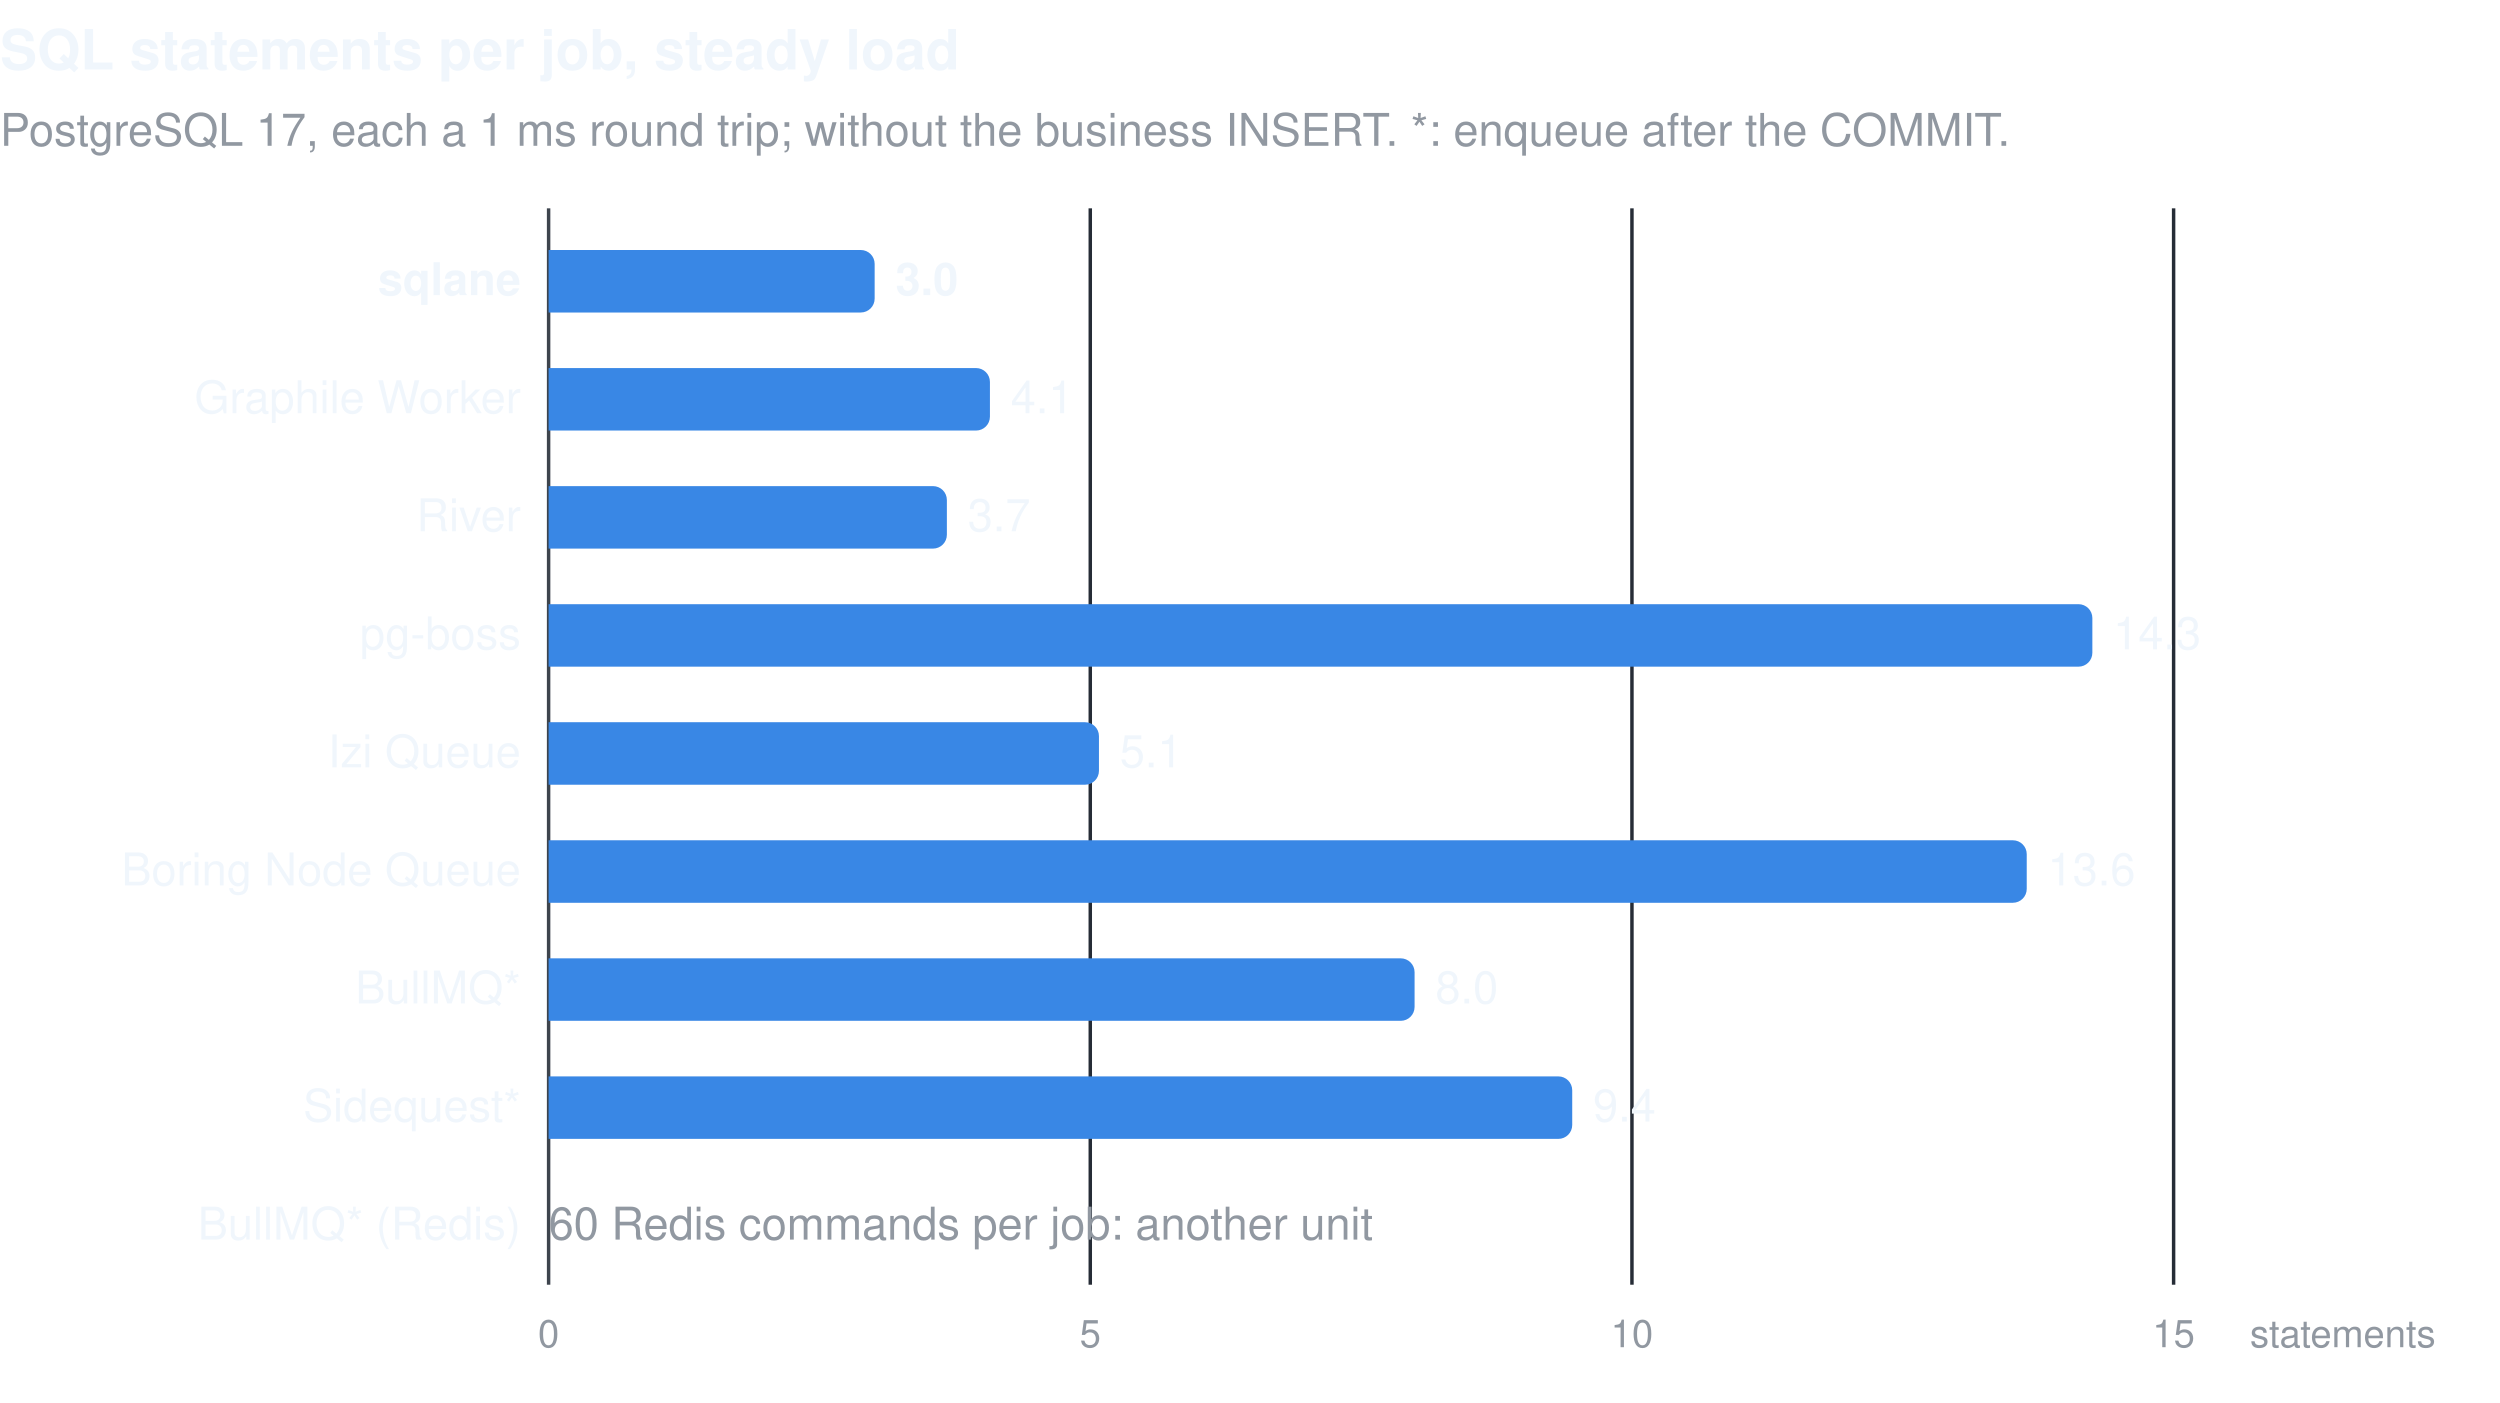
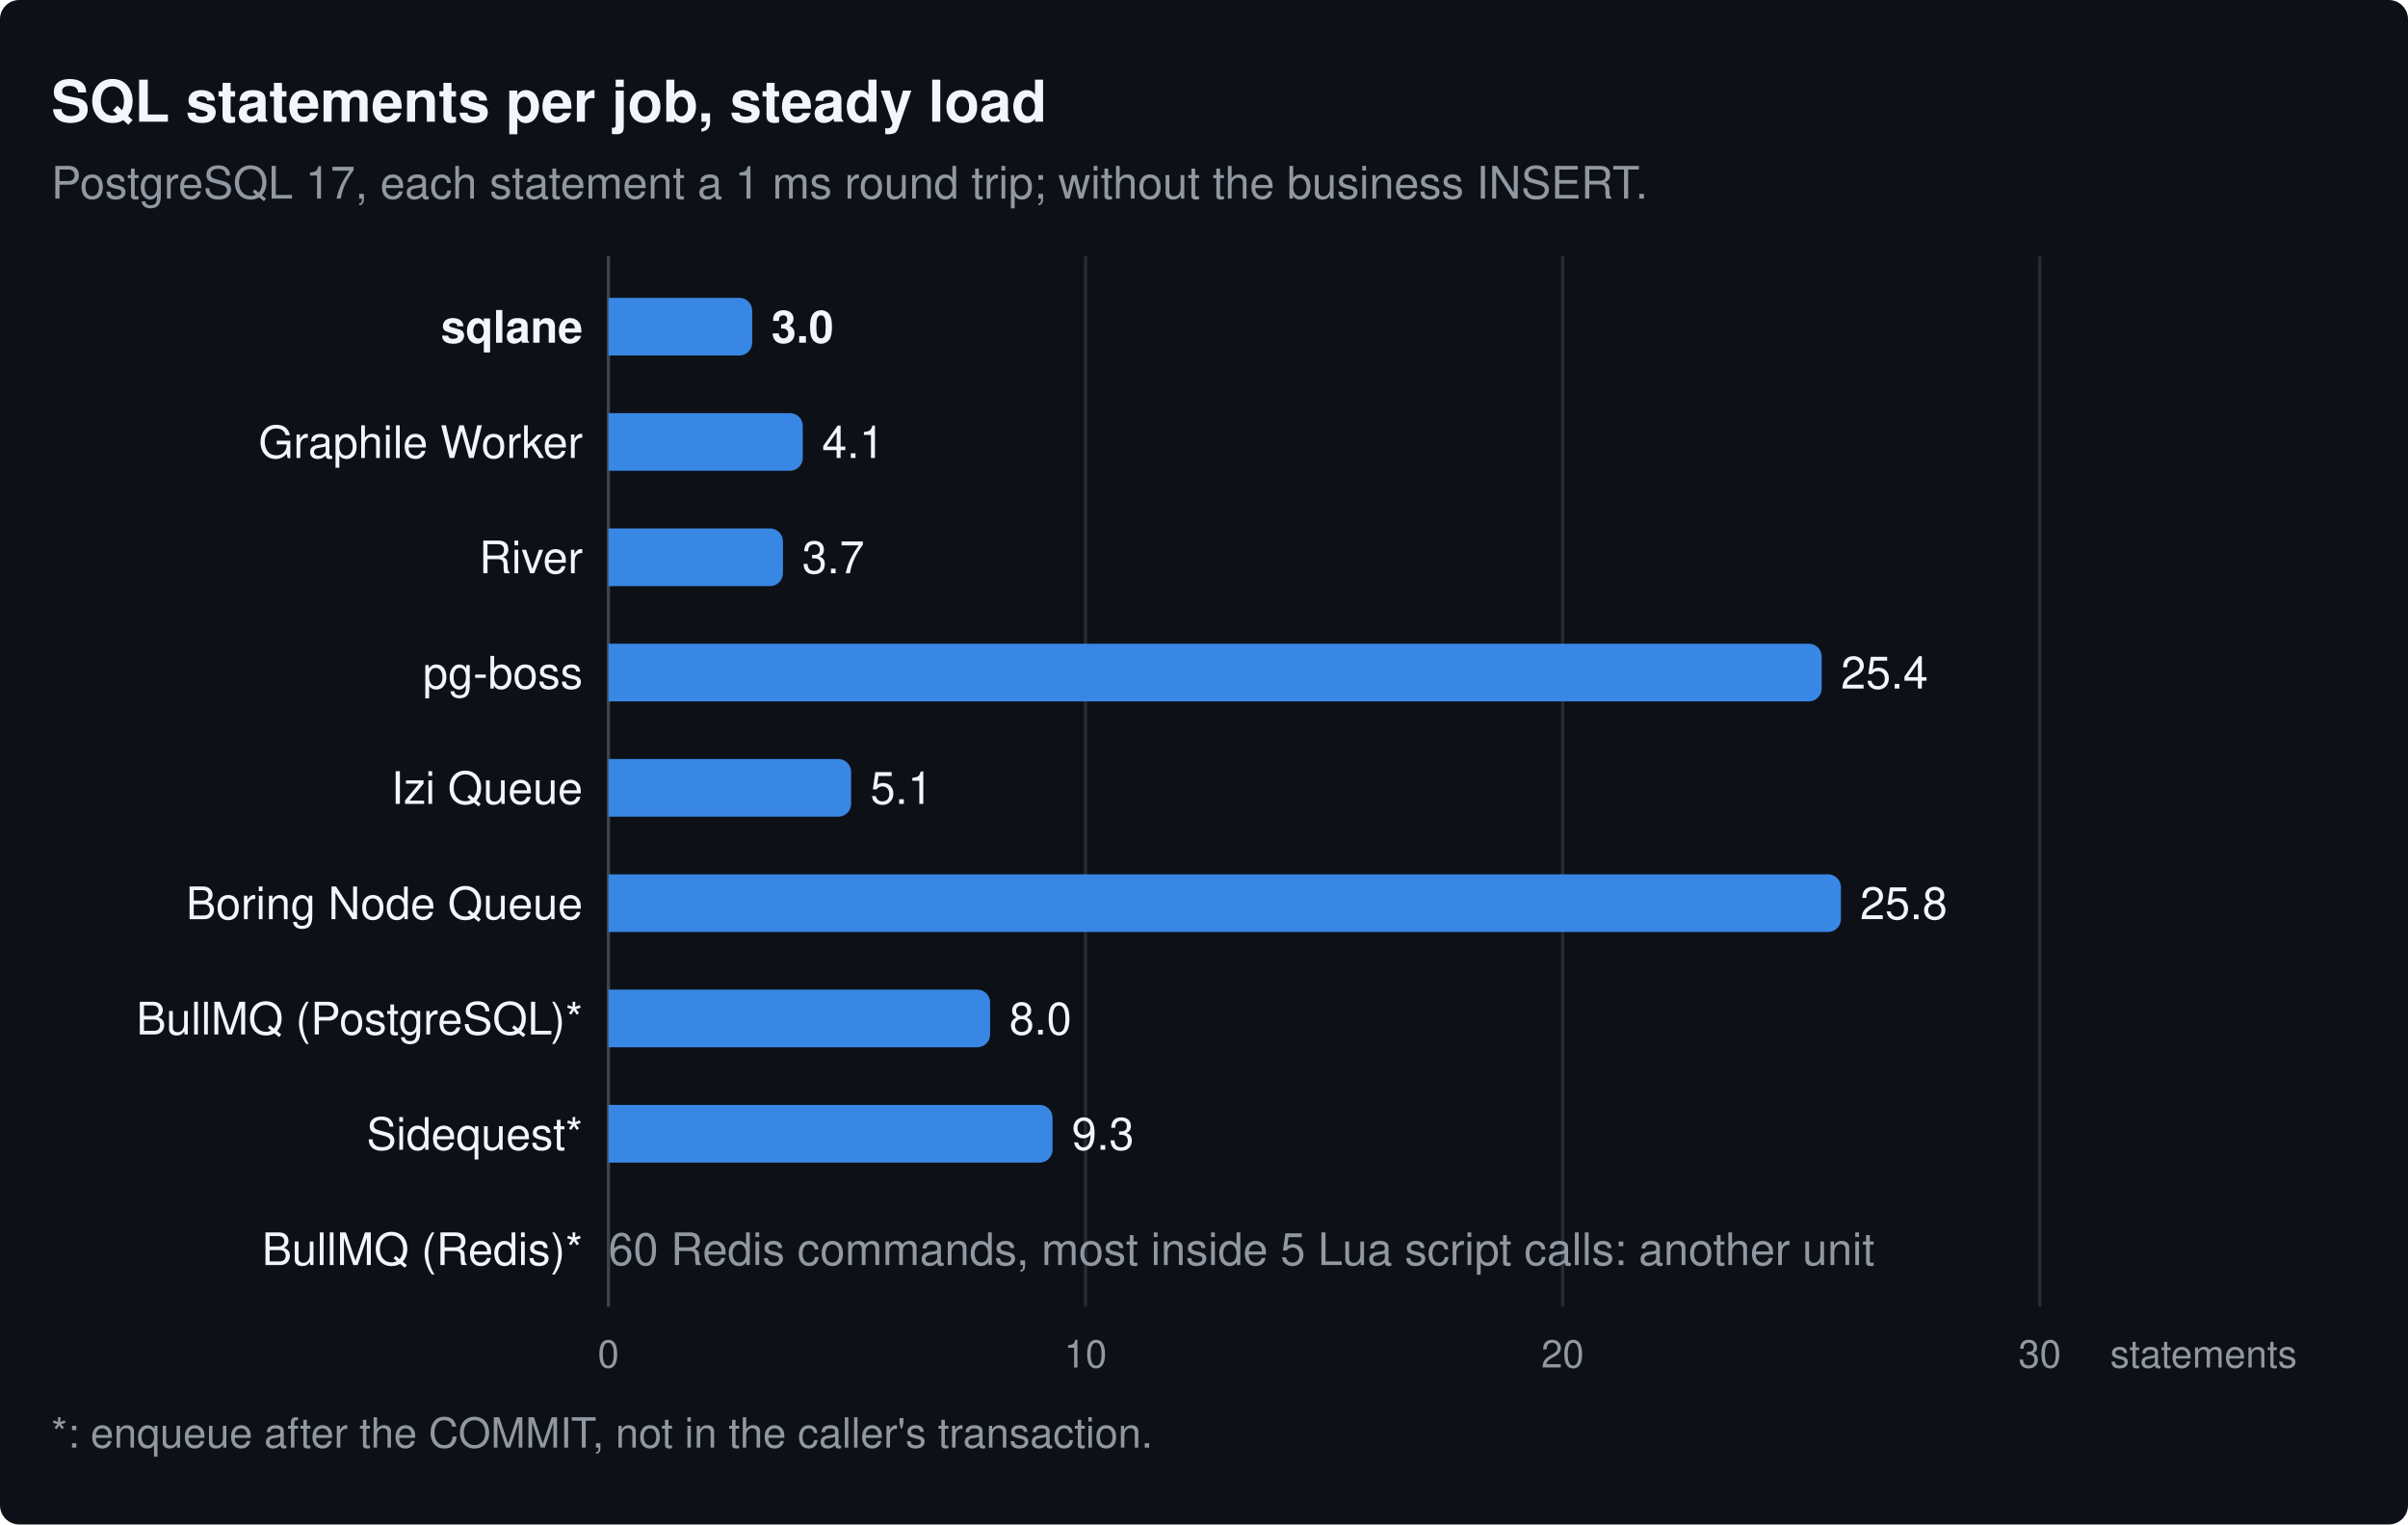
- <svg xmlns="http://www.w3.org/2000/svg" width="720" height="404" viewBox="0 0 720 404" font-family="-apple-system, BlinkMacSystemFont, 'Segoe UI', Helvetica, Arial, sans-serif" role="img" aria-label="SQL statements per job, steady load">
-   <text x="0" y="20" font-size="16" font-weight="600" fill="#f0f6fc">SQL statements per job, steady load</text>
-   <text x="0" y="42" font-size="13" fill="#9198a1">PostgreSQL 17, each a 1 ms round trip; without the business INSERT. *: enqueue after the COMMIT.</text>
-   <line x1="158.0" y1="60" x2="158.0" y2="370" stroke="#3d444d" />
-   <text x="158.0" y="388" font-size="11" fill="#9198a1" text-anchor="middle">0</text>
-   <line x1="314.0" y1="60" x2="314.0" y2="370" stroke="#262c36" />
-   <text x="314.0" y="388" font-size="11" fill="#9198a1" text-anchor="middle">5</text>
-   <line x1="470.0" y1="60" x2="470.0" y2="370" stroke="#262c36" />
-   <text x="470.0" y="388" font-size="11" fill="#9198a1" text-anchor="middle">10</text>
-   <line x1="626.0" y1="60" x2="626.0" y2="370" stroke="#262c36" />
-   <text x="626.0" y="388" font-size="11" fill="#9198a1" text-anchor="middle">15</text>
-   <text x="648" y="388" font-size="11" fill="#9198a1">statements</text>
-   <text x="150" y="85" font-size="13" fill="#f0f6fc" text-anchor="end" font-weight="600">sqlane</text>
-   <path d="M158,72H247.9A4,4 0 0 1 251.9,76V86A4,4 0 0 1 247.9,90H158Z" fill="#3987e5" />
-   <text x="257.9" y="85" font-size="13" fill="#f0f6fc" font-weight="600">3.0</text>
-   <text x="150" y="119" font-size="13" fill="#f0f6fc" text-anchor="end">Graphile Worker</text>
-   <path d="M158,106H281.1A4,4 0 0 1 285.1,110V120A4,4 0 0 1 281.1,124H158Z" fill="#3987e5" />
-   <text x="291.1" y="119" font-size="13" fill="#f0f6fc">4.1</text>
-   <text x="150" y="153" font-size="13" fill="#f0f6fc" text-anchor="end">River</text>
-   <path d="M158,140H268.7A4,4 0 0 1 272.7,144V154A4,4 0 0 1 268.7,158H158Z" fill="#3987e5" />
-   <text x="278.7" y="153" font-size="13" fill="#f0f6fc">3.7</text>
-   <text x="150" y="187" font-size="13" fill="#f0f6fc" text-anchor="end">pg-boss</text>
-   <path d="M158,174H598.6A4,4 0 0 1 602.6,178V188A4,4 0 0 1 598.6,192H158Z" fill="#3987e5" />
-   <text x="608.6" y="187" font-size="13" fill="#f0f6fc">14.3</text>
-   <text x="150" y="221" font-size="13" fill="#f0f6fc" text-anchor="end">Izi Queue</text>
-   <path d="M158,208H312.5A4,4 0 0 1 316.5,212V222A4,4 0 0 1 312.5,226H158Z" fill="#3987e5" />
-   <text x="322.5" y="221" font-size="13" fill="#f0f6fc">5.1</text>
-   <text x="150" y="255" font-size="13" fill="#f0f6fc" text-anchor="end">Boring Node Queue</text>
-   <path d="M158,242H579.7A4,4 0 0 1 583.7,246V256A4,4 0 0 1 579.7,260H158Z" fill="#3987e5" />
-   <text x="589.7" y="255" font-size="13" fill="#f0f6fc">13.6</text>
-   <text x="150" y="289" font-size="13" fill="#f0f6fc" text-anchor="end">BullMQ*</text>
-   <path d="M158,276H403.4A4,4 0 0 1 407.4,280V290A4,4 0 0 1 403.4,294H158Z" fill="#3987e5" />
-   <text x="413.4" y="289" font-size="13" fill="#f0f6fc">8.0</text>
-   <text x="150" y="323" font-size="13" fill="#f0f6fc" text-anchor="end">Sidequest*</text>
-   <path d="M158,310H448.8A4,4 0 0 1 452.8,314V324A4,4 0 0 1 448.8,328H158Z" fill="#3987e5" />
-   <text x="458.8" y="323" font-size="13" fill="#f0f6fc">9.4</text>
-   <text x="150" y="357" font-size="13" fill="#f0f6fc" text-anchor="end">BullMQ* (Redis)</text>
-   <text x="158.0" y="357" font-size="13" fill="#9198a1">60 Redis commands per job: another unit</text>
+ <svg xmlns="http://www.w3.org/2000/svg" width="752" height="476" viewBox="0 0 752 476" font-family="-apple-system, BlinkMacSystemFont, 'Segoe UI', Helvetica, Arial, sans-serif" role="img" aria-label="SQL statements per job, steady load">
+   <rect width="752" height="476" rx="6" fill="#0d1117" />
+   <g transform="translate(16 16)">
+     <text x="0" y="22" font-size="18" font-weight="600" fill="#f0f6fc">SQL statements per job, steady load</text>
+     <text x="0" y="46" font-size="14" fill="#9198a1">PostgreSQL 17, each statement a 1 ms round trip; without the business INSERT.</text>
+     <line x1="174.0" y1="64" x2="174.0" y2="392" stroke="#3d444d" />
+     <text x="174.0" y="411" font-size="12" fill="#9198a1" text-anchor="middle">0</text>
+     <line x1="323.0" y1="64" x2="323.0" y2="392" stroke="#262c36" />
+     <text x="323.0" y="411" font-size="12" fill="#9198a1" text-anchor="middle">10</text>
+     <line x1="472.0" y1="64" x2="472.0" y2="392" stroke="#262c36" />
+     <text x="472.0" y="411" font-size="12" fill="#9198a1" text-anchor="middle">20</text>
+     <line x1="621.0" y1="64" x2="621.0" y2="392" stroke="#262c36" />
+     <text x="621.0" y="411" font-size="12" fill="#9198a1" text-anchor="middle">30</text>
+     <text x="643" y="411" font-size="12" fill="#9198a1">statements</text>
+     <text x="0" y="436" font-size="13" fill="#9198a1">*: enqueue after the COMMIT, not in the caller's transaction.</text>
+     <text x="166" y="91" font-size="14" fill="#f0f6fc" text-anchor="end" font-weight="600">sqlane</text>
+     <path d="M174,77H214.9A4,4 0 0 1 218.9,81V91A4,4 0 0 1 214.9,95H174Z" fill="#3987e5" />
+     <text x="224.9" y="91" font-size="14" fill="#f0f6fc" font-weight="600">3.0</text>
+     <text x="166" y="127" font-size="14" fill="#f0f6fc" text-anchor="end">Graphile Worker</text>
+     <path d="M174,113H230.7A4,4 0 0 1 234.7,117V127A4,4 0 0 1 230.7,131H174Z" fill="#3987e5" />
+     <text x="240.7" y="127" font-size="14" fill="#f0f6fc">4.1</text>
+     <text x="166" y="163" font-size="14" fill="#f0f6fc" text-anchor="end">River</text>
+     <path d="M174,149H224.5A4,4 0 0 1 228.5,153V163A4,4 0 0 1 224.5,167H174Z" fill="#3987e5" />
+     <text x="234.5" y="163" font-size="14" fill="#f0f6fc">3.7</text>
+     <text x="166" y="199" font-size="14" fill="#f0f6fc" text-anchor="end">pg-boss</text>
+     <path d="M174,185H548.9A4,4 0 0 1 552.9,189V199A4,4 0 0 1 548.9,203H174Z" fill="#3987e5" />
+     <text x="558.9" y="199" font-size="14" fill="#f0f6fc">25.4</text>
+     <text x="166" y="235" font-size="14" fill="#f0f6fc" text-anchor="end">Izi Queue</text>
+     <path d="M174,221H245.8A4,4 0 0 1 249.8,225V235A4,4 0 0 1 245.8,239H174Z" fill="#3987e5" />
+     <text x="255.8" y="235" font-size="14" fill="#f0f6fc">5.1</text>
+     <text x="166" y="271" font-size="14" fill="#f0f6fc" text-anchor="end">Boring Node Queue</text>
+     <path d="M174,257H554.9A4,4 0 0 1 558.9,261V271A4,4 0 0 1 554.9,275H174Z" fill="#3987e5" />
+     <text x="564.9" y="271" font-size="14" fill="#f0f6fc">25.8</text>
+     <text x="166" y="307" font-size="14" fill="#f0f6fc" text-anchor="end">BullMQ (PostgreSQL)*</text>
+     <path d="M174,293H289.2A4,4 0 0 1 293.2,297V307A4,4 0 0 1 289.2,311H174Z" fill="#3987e5" />
+     <text x="299.2" y="307" font-size="14" fill="#f0f6fc">8.0</text>
+     <text x="166" y="343" font-size="14" fill="#f0f6fc" text-anchor="end">Sidequest*</text>
+     <path d="M174,329H308.7A4,4 0 0 1 312.7,333V343A4,4 0 0 1 308.7,347H174Z" fill="#3987e5" />
+     <text x="318.7" y="343" font-size="14" fill="#f0f6fc">9.3</text>
+     <text x="166" y="379" font-size="14" fill="#f0f6fc" text-anchor="end">BullMQ (Redis)*</text>
+     <text x="174.0" y="379" font-size="14" fill="#9198a1">60 Redis commands, most inside 5 Lua script calls: another unit</text>
+   </g>
</svg>
